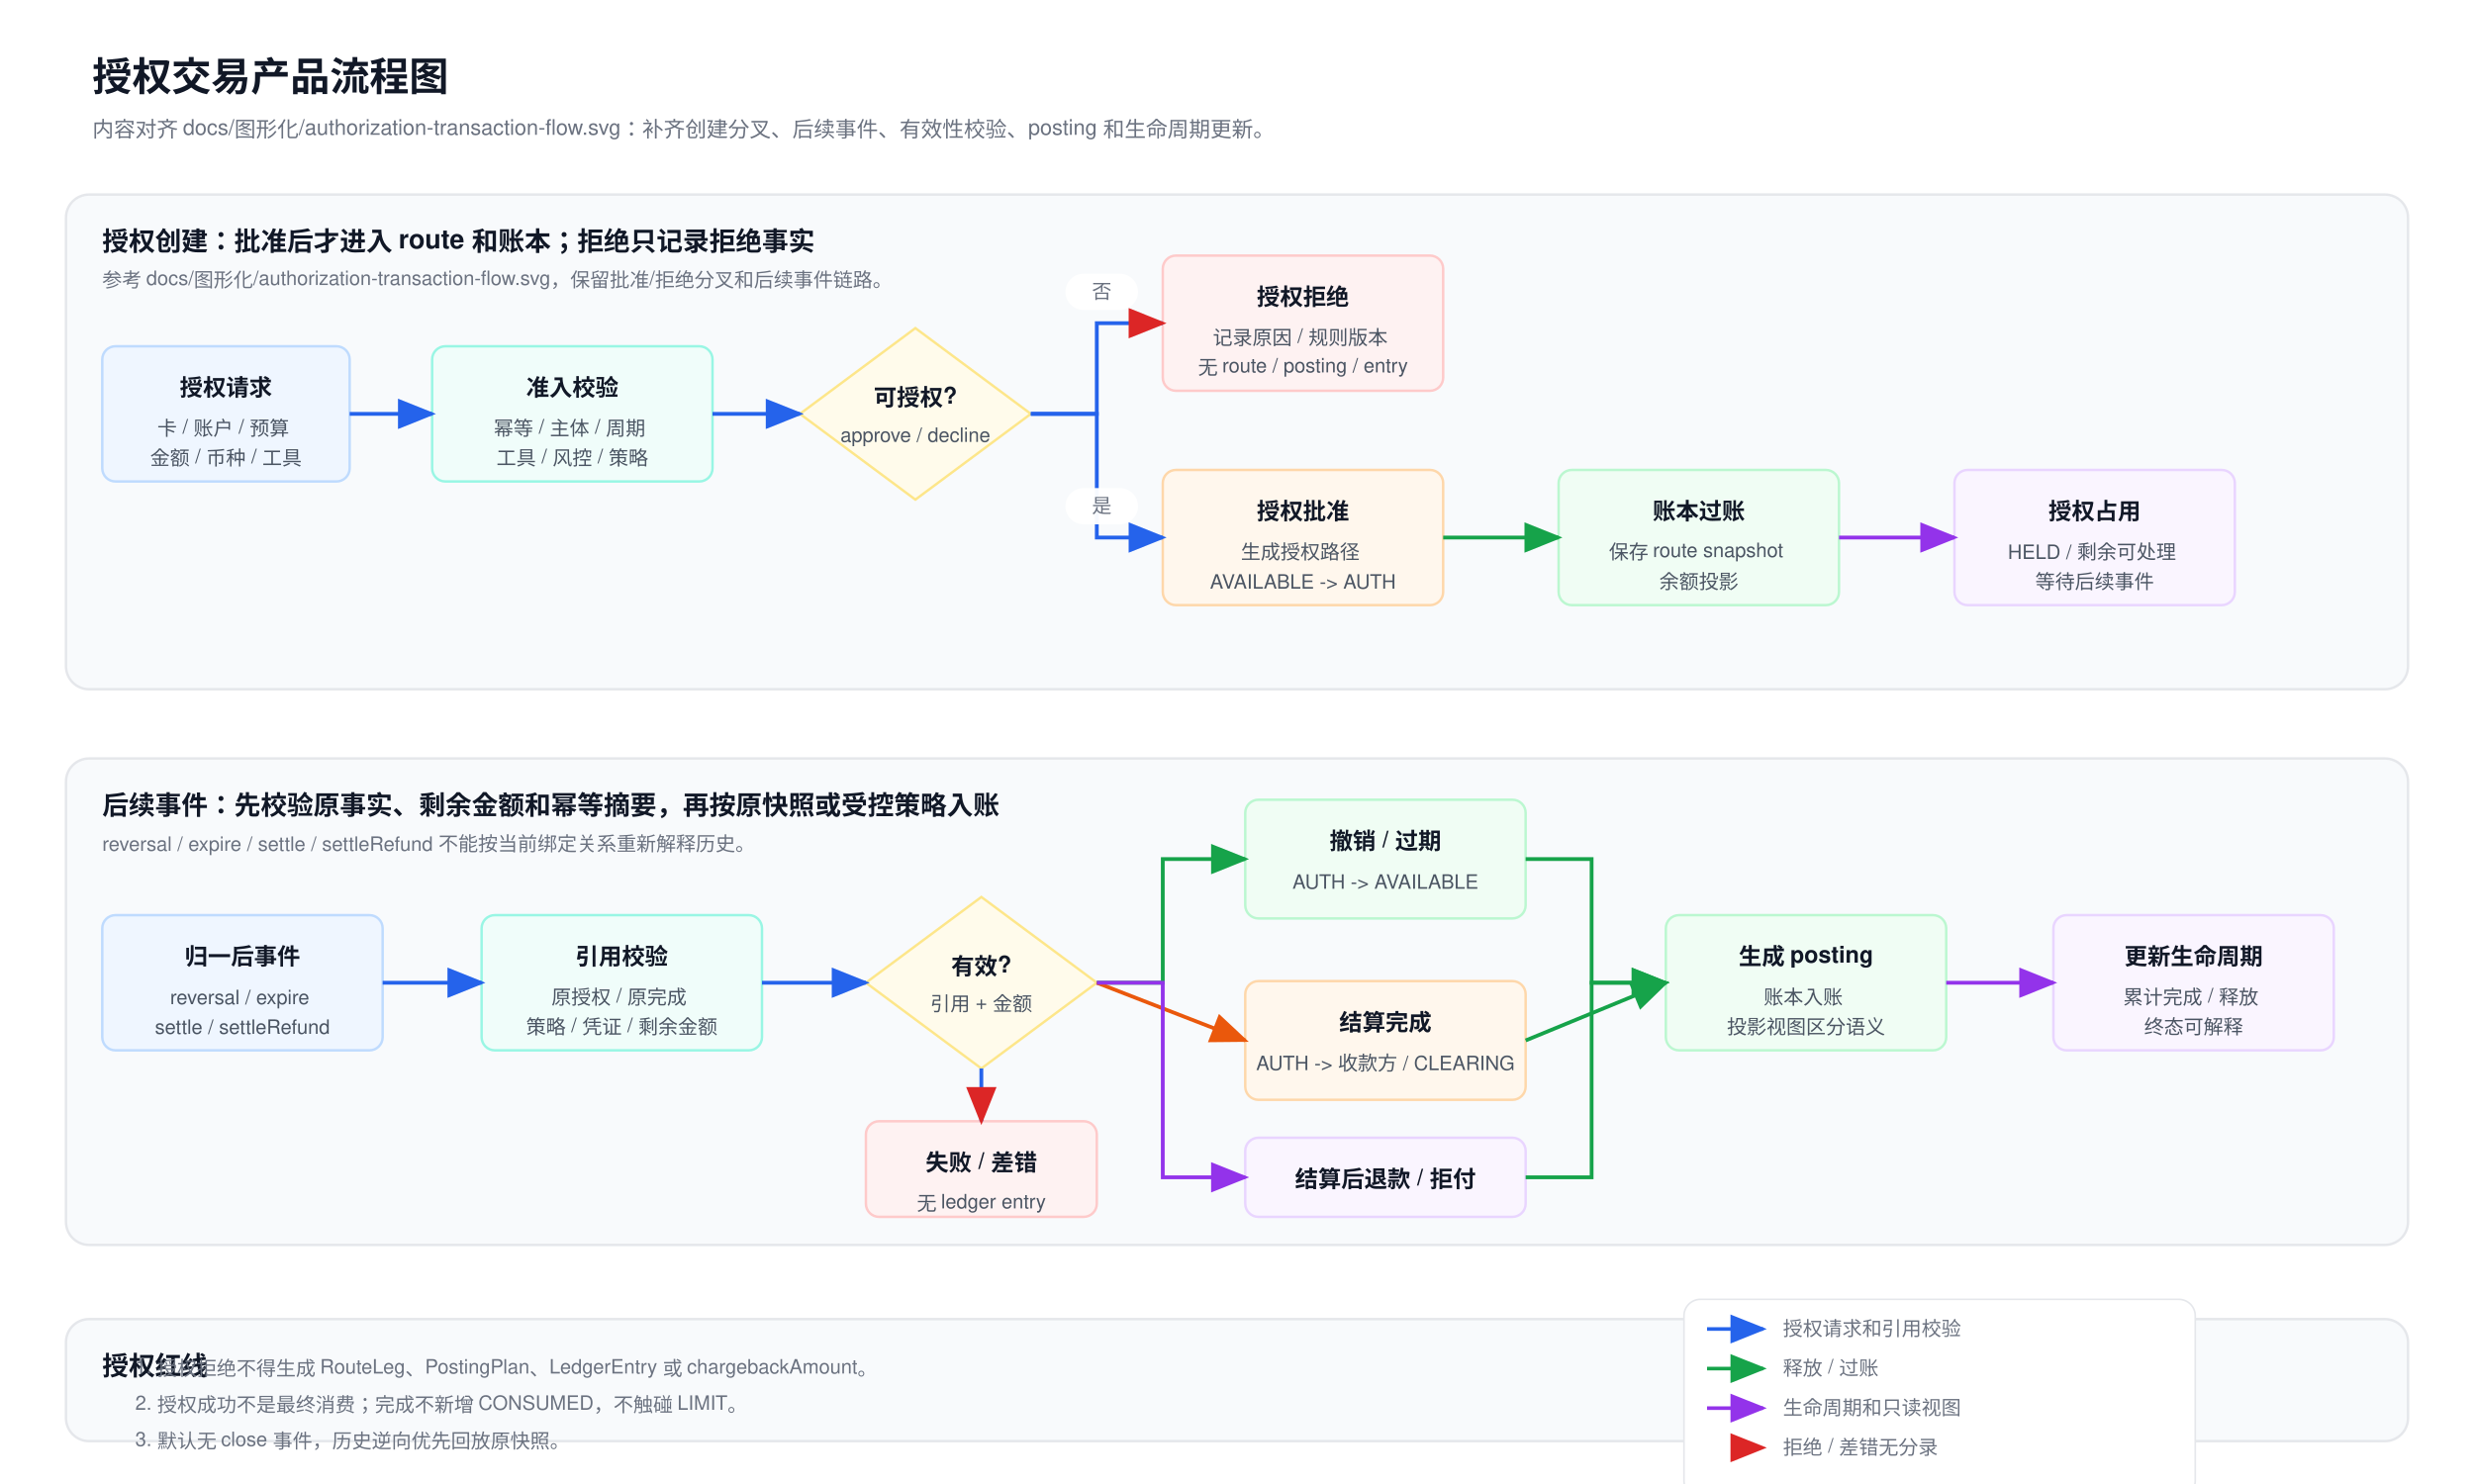
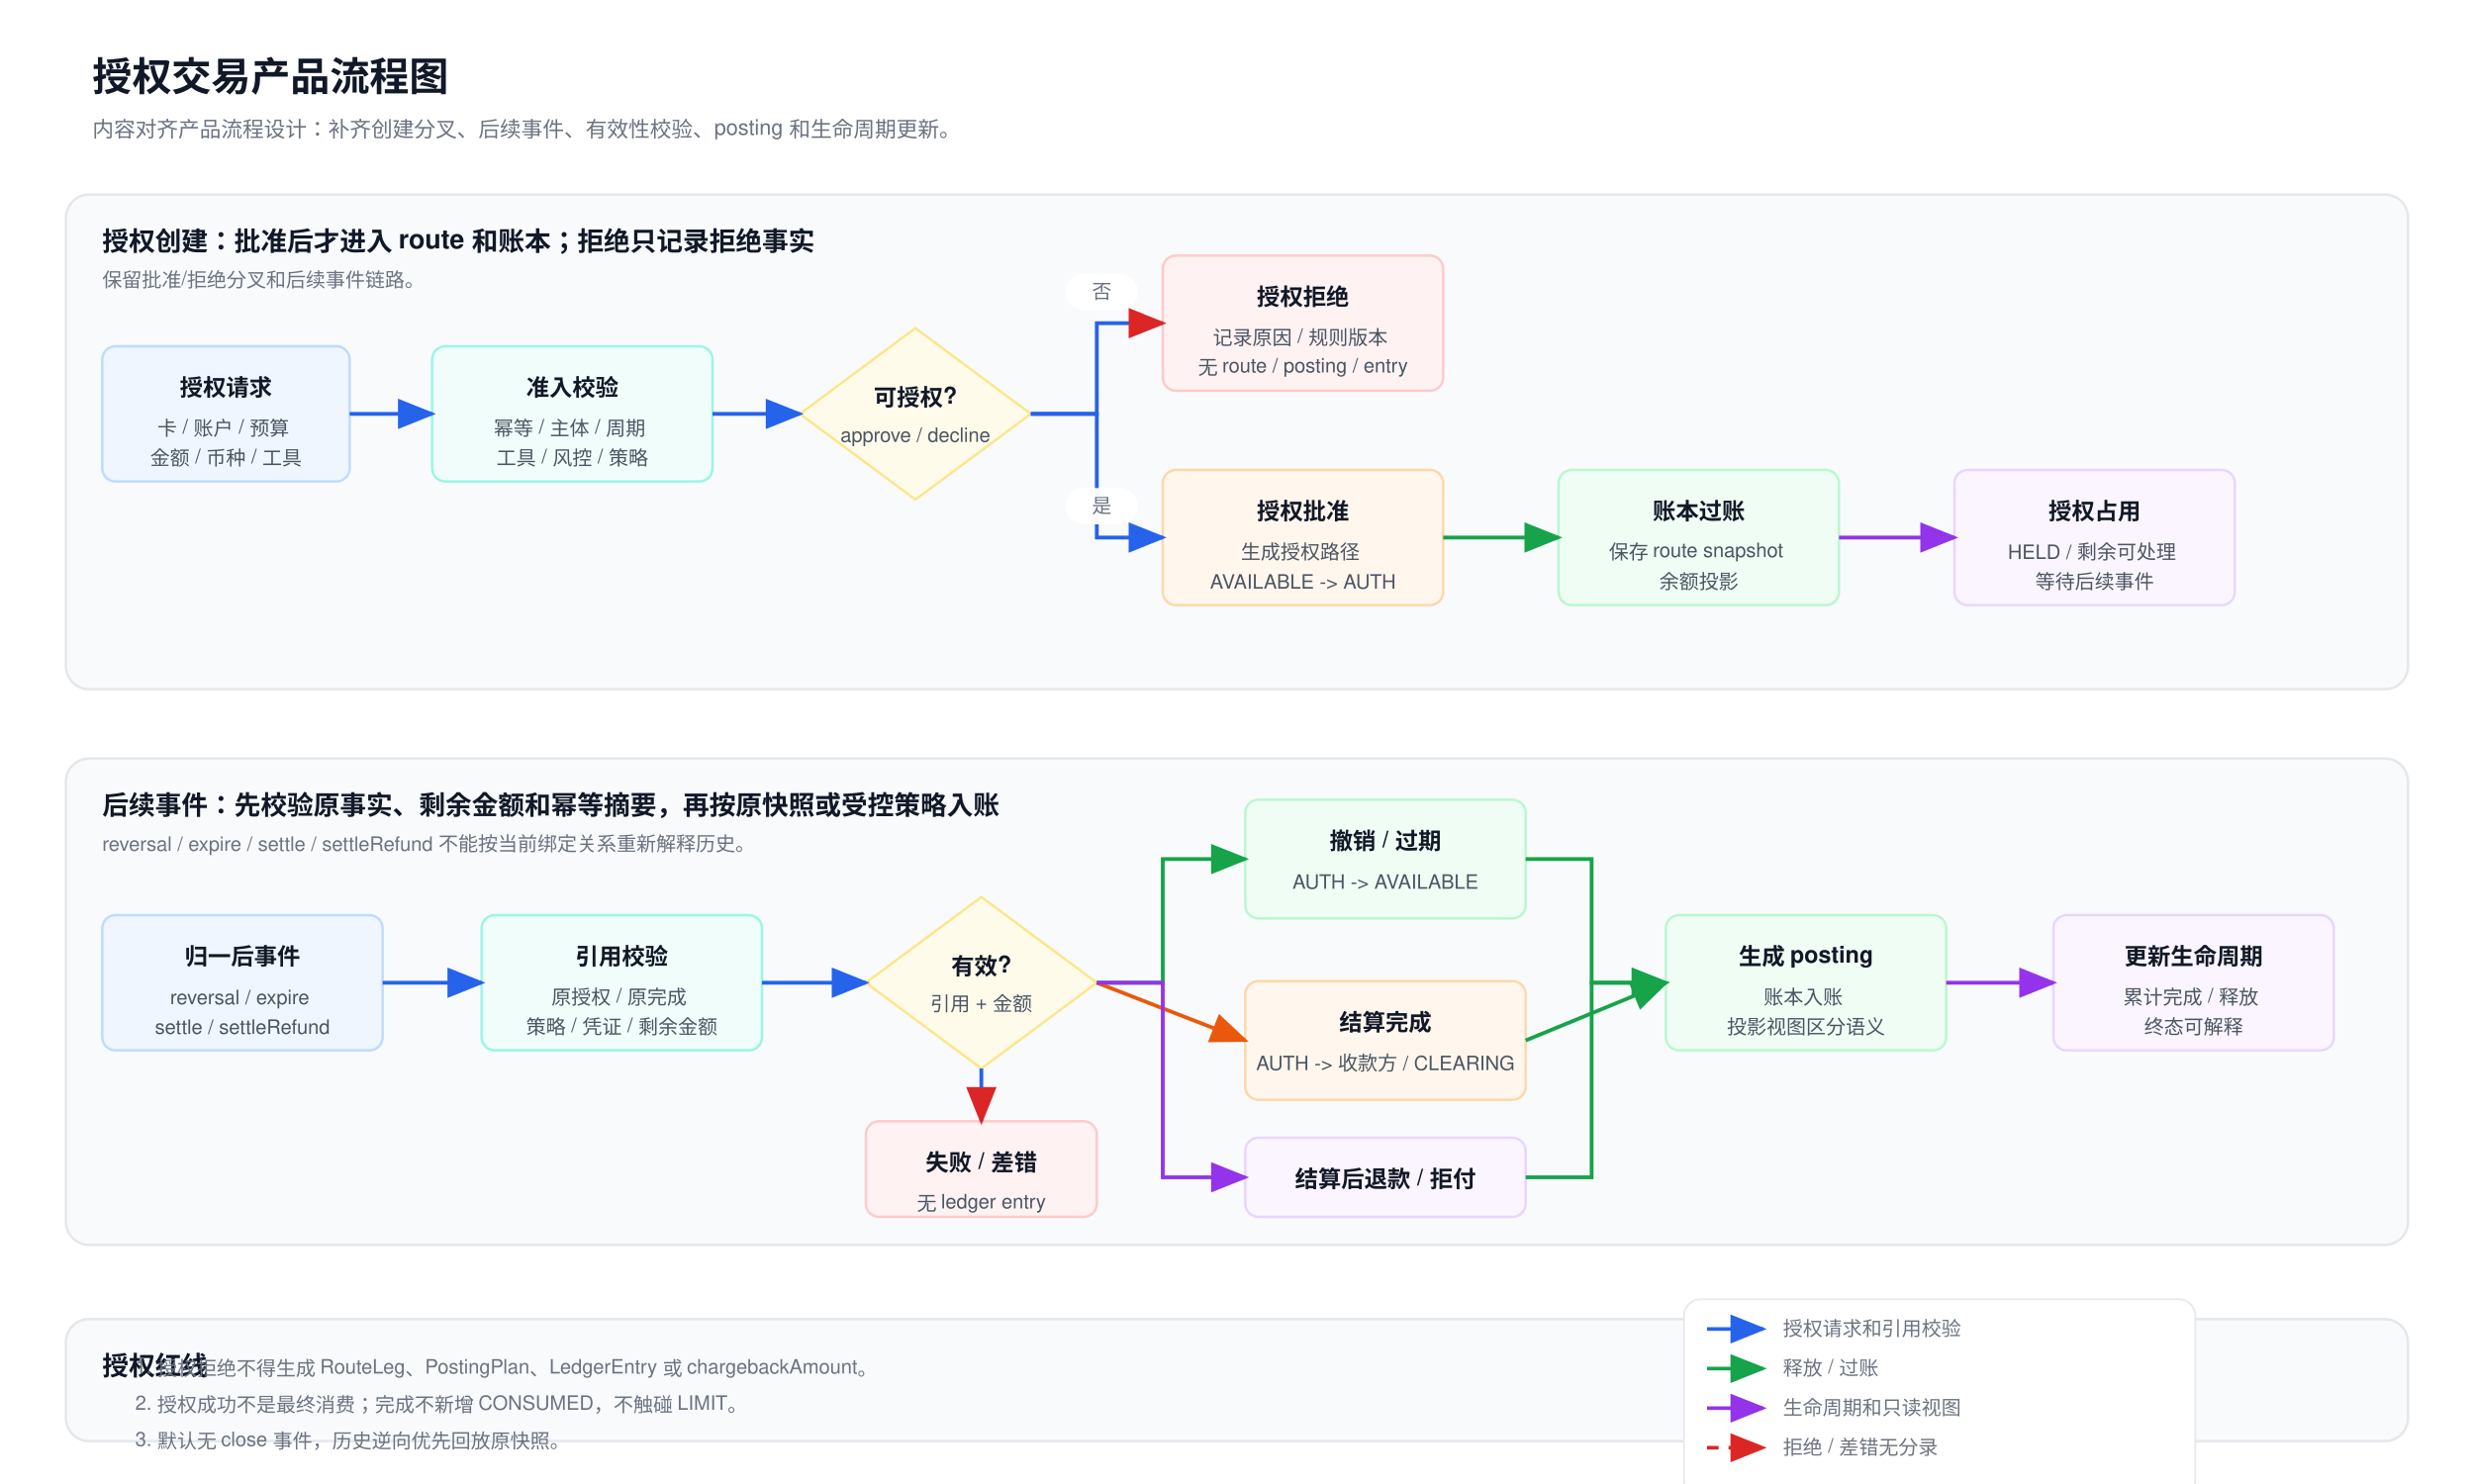
<svg xmlns="http://www.w3.org/2000/svg" viewBox="0 0 1500 900" width="1500" height="900" role="img" aria-label="授权交易产品流程图">
  <style>
text{font-family:"Helvetica Neue",Helvetica,Arial,"PingFang SC","Microsoft YaHei","Microsoft JhengHei",SimHei,sans-serif;fill:#111827}
.title{font-size:24px;font-weight:700}.subtitle{font-size:13px;fill:#6b7280}.section-title{font-size:16px;font-weight:700}.node-title{font-size:14px;font-weight:700}.node-sub{font-size:12px;fill:#4b5563}.small{font-size:12px;fill:#6b7280}.label{font-size:12px;fill:#6b7280}
</style>
  <defs>
    <marker id="arrow-blue" markerWidth="10" markerHeight="8" refX="9" refY="4" orient="auto">
      <polygon points="0 0, 10 4, 0 8" fill="#2563eb" />
    </marker>
    <marker id="arrow-green" markerWidth="10" markerHeight="8" refX="9" refY="4" orient="auto">
      <polygon points="0 0, 10 4, 0 8" fill="#16a34a" />
    </marker>
    <marker id="arrow-rose" markerWidth="10" markerHeight="8" refX="9" refY="4" orient="auto">
      <polygon points="0 0, 10 4, 0 8" fill="#dc2626" />
    </marker>
    <marker id="arrow-purple" markerWidth="10" markerHeight="8" refX="9" refY="4" orient="auto">
      <polygon points="0 0, 10 4, 0 8" fill="#9333ea" />
    </marker>
    <marker id="arrow-orange" markerWidth="10" markerHeight="8" refX="9" refY="4" orient="auto">
      <polygon points="0 0, 10 4, 0 8" fill="#ea580c" />
    </marker>
    <marker id="arrow-gray" markerWidth="10" markerHeight="8" refX="9" refY="4" orient="auto">
      <polygon points="0 0, 10 4, 0 8" fill="#64748b" />
    </marker>
    <marker id="arrow-teal" markerWidth="10" markerHeight="8" refX="9" refY="4" orient="auto">
      <polygon points="0 0, 10 4, 0 8" fill="#0891b2" />
    </marker>
  </defs>
  <rect width="1500" height="900" fill="#ffffff" />
  <text x="56" y="55" class="title">授权交易产品流程图</text>
-   <text x="56" y="83" class="subtitle">内容对齐 docs/图形化/authorization-transaction-flow.svg：补齐创建分叉、后续事件、有效性校验、posting 和生命周期更新。</text>
+   <text x="56" y="83" class="subtitle">内容对齐产品流程设计：补齐创建分叉、后续事件、有效性校验、posting 和生命周期更新。</text>
  <g>
    <rect x="40" y="118" width="1420" height="300" rx="14" fill="#f8fafc" stroke="#e5e7eb" stroke-width="1.5" />
    <text x="62" y="152" class="section-title">授权创建：批准后才进入 route 和账本；拒绝只记录拒绝事实</text>
-     <text x="62" y="174" class="small">参考 docs/图形化/authorization-transaction-flow.svg，保留批准/拒绝分叉和后续事件链路。</text>
+     <text x="62" y="174" class="small">保留批准/拒绝分叉和后续事件链路。</text>
  </g>
  <g>
    <rect x="62" y="210" width="150" height="82" rx="8" fill="#eff6ff" stroke="#bfdbfe" stroke-width="1.5" />
    <text x="137" y="240" text-anchor="middle" class="node-title">授权请求</text>
    <text x="137" y="264" text-anchor="middle" class="node-sub">
      <tspan x="137" dy="0">卡 / 账户 / 预算</tspan>
      <tspan x="137" dy="18">金额 / 币种 / 工具</tspan>
    </text>
  </g>
  <g>
    <rect x="262" y="210" width="170" height="82" rx="8" fill="#f0fdfa" stroke="#99f6e4" stroke-width="1.5" />
    <text x="347" y="240" text-anchor="middle" class="node-title">准入校验</text>
    <text x="347" y="264" text-anchor="middle" class="node-sub">
      <tspan x="347" dy="0">幂等 / 主体 / 周期</tspan>
      <tspan x="347" dy="18">工具 / 风控 / 策略</tspan>
    </text>
  </g>
  <g>
    <polygon points="555,199 625,251 555,303 485,251" fill="#fffbeb" stroke="#fde68a" stroke-width="1.5" />
    <text x="555" y="246" text-anchor="middle" class="node-title">可授权?</text>
    <text x="555" y="268" text-anchor="middle" class="node-sub">
      <tspan x="555" dy="0">approve / decline</tspan>
    </text>
  </g>
  <g>
    <rect x="705" y="155" width="170" height="82" rx="8" fill="#fef2f2" stroke="#fecaca" stroke-width="1.5" />
    <text x="790" y="185" text-anchor="middle" class="node-title">授权拒绝</text>
    <text x="790" y="209" text-anchor="middle" class="node-sub">
      <tspan x="790" dy="0">记录原因 / 规则版本</tspan>
      <tspan x="790" dy="18">无 route / posting / entry</tspan>
    </text>
  </g>
  <g>
    <rect x="705" y="285" width="170" height="82" rx="8" fill="#fff7ed" stroke="#fed7aa" stroke-width="1.5" />
    <text x="790" y="315" text-anchor="middle" class="node-title">授权批准</text>
    <text x="790" y="339" text-anchor="middle" class="node-sub">
      <tspan x="790" dy="0">生成授权路径</tspan>
      <tspan x="790" dy="18">AVAILABLE -&gt; AUTH</tspan>
    </text>
  </g>
  <g>
    <rect x="945" y="285" width="170" height="82" rx="8" fill="#f0fdf4" stroke="#bbf7d0" stroke-width="1.5" />
    <text x="1030" y="315" text-anchor="middle" class="node-title">账本过账</text>
    <text x="1030" y="339" text-anchor="middle" class="node-sub">
      <tspan x="1030" dy="0">保存 route snapshot</tspan>
      <tspan x="1030" dy="18">余额投影</tspan>
    </text>
  </g>
  <g>
    <rect x="1185" y="285" width="170" height="82" rx="8" fill="#faf5ff" stroke="#e9d5ff" stroke-width="1.5" />
    <text x="1270" y="315" text-anchor="middle" class="node-title">授权占用</text>
    <text x="1270" y="339" text-anchor="middle" class="node-sub">
      <tspan x="1270" dy="0">HELD / 剩余可处理</tspan>
      <tspan x="1270" dy="18">等待后续事件</tspan>
    </text>
  </g>
  <g>
    <line x1="212" y1="251" x2="262" y2="251" stroke="#2563eb" stroke-width="2.3" marker-end="url(#arrow-blue)" />
  </g>
  <g>
    <line x1="432" y1="251" x2="485" y2="251" stroke="#2563eb" stroke-width="2.3" marker-end="url(#arrow-blue)" />
  </g>
  <g>
    <path d="M 625 251 L 665 251 L 665 196 L 705 196" fill="none" stroke="#2563eb" stroke-width="2.3" marker-end="url(#arrow-rose)" />
    <rect x="646" y="166" width="44" height="22" rx="11" fill="#fff" opacity="0.96" />
    <text x="668" y="181" text-anchor="middle" class="label">否</text>
  </g>
  <g>
    <path d="M 625 251 L 665 251 L 665 326 L 705 326" fill="none" stroke="#2563eb" stroke-width="2.3" marker-end="url(#arrow-blue)" />
    <rect x="646" y="296" width="44" height="22" rx="11" fill="#fff" opacity="0.96" />
    <text x="668" y="311" text-anchor="middle" class="label">是</text>
  </g>
  <g>
    <line x1="875" y1="326" x2="945" y2="326" stroke="#16a34a" stroke-width="2.3" marker-end="url(#arrow-green)" />
  </g>
  <g>
    <line x1="1115" y1="326" x2="1185" y2="326" stroke="#9333ea" stroke-width="2.3" marker-end="url(#arrow-purple)" />
  </g>
  <g>
    <rect x="40" y="460" width="1420" height="295" rx="14" fill="#f8fafc" stroke="#e5e7eb" stroke-width="1.5" />
    <text x="62" y="494" class="section-title">后续事件：先校验原事实、剩余金额和幂等摘要，再按原快照或受控策略入账</text>
    <text x="62" y="516" class="small">reversal / expire / settle / settleRefund 不能按当前绑定关系重新解释历史。</text>
  </g>
  <g>
    <rect x="62" y="555" width="170" height="82" rx="8" fill="#eff6ff" stroke="#bfdbfe" stroke-width="1.5" />
    <text x="147" y="585" text-anchor="middle" class="node-title">归一后事件</text>
    <text x="147" y="609" text-anchor="middle" class="node-sub">
      <tspan x="147" dy="0">reversal / expire</tspan>
      <tspan x="147" dy="18">settle / settleRefund</tspan>
    </text>
  </g>
  <g>
    <rect x="292" y="555" width="170" height="82" rx="8" fill="#f0fdfa" stroke="#99f6e4" stroke-width="1.5" />
    <text x="377" y="585" text-anchor="middle" class="node-title">引用校验</text>
    <text x="377" y="609" text-anchor="middle" class="node-sub">
      <tspan x="377" dy="0">原授权 / 原完成</tspan>
      <tspan x="377" dy="18">策略 / 凭证 / 剩余金额</tspan>
    </text>
  </g>
  <g>
    <polygon points="595,544 665,596 595,648 525,596" fill="#fffbeb" stroke="#fde68a" stroke-width="1.5" />
    <text x="595" y="591" text-anchor="middle" class="node-title">有效?</text>
    <text x="595" y="613" text-anchor="middle" class="node-sub">
      <tspan x="595" dy="0">引用 + 金额</tspan>
    </text>
  </g>
  <g>
    <rect x="755" y="485" width="170" height="72" rx="8" fill="#f0fdf4" stroke="#bbf7d0" stroke-width="1.5" />
    <text x="840" y="515" text-anchor="middle" class="node-title">撤销 / 过期</text>
    <text x="840" y="539" text-anchor="middle" class="node-sub">
      <tspan x="840" dy="0">AUTH -&gt; AVAILABLE</tspan>
    </text>
  </g>
  <g>
    <rect x="755" y="595" width="170" height="72" rx="8" fill="#fff7ed" stroke="#fed7aa" stroke-width="1.5" />
    <text x="840" y="625" text-anchor="middle" class="node-title">结算完成</text>
    <text x="840" y="649" text-anchor="middle" class="node-sub">
      <tspan x="840" dy="0">AUTH -&gt; 收款方 / CLEARING</tspan>
    </text>
  </g>
  <g>
    <rect x="755" y="690" width="170" height="48" rx="8" fill="#faf5ff" stroke="#e9d5ff" stroke-width="1.5" />
    <text x="840" y="720" text-anchor="middle" class="node-title">结算后退款 / 拒付</text>
    <text x="840" y="744" text-anchor="middle" class="node-sub" />
  </g>
  <g>
    <rect x="1010" y="555" width="170" height="82" rx="8" fill="#f0fdf4" stroke="#bbf7d0" stroke-width="1.5" />
    <text x="1095" y="585" text-anchor="middle" class="node-title">生成 posting</text>
    <text x="1095" y="609" text-anchor="middle" class="node-sub">
      <tspan x="1095" dy="0">账本入账</tspan>
      <tspan x="1095" dy="18">投影视图区分语义</tspan>
    </text>
  </g>
  <g>
    <rect x="1245" y="555" width="170" height="82" rx="8" fill="#faf5ff" stroke="#e9d5ff" stroke-width="1.5" />
    <text x="1330" y="585" text-anchor="middle" class="node-title">更新生命周期</text>
    <text x="1330" y="609" text-anchor="middle" class="node-sub">
      <tspan x="1330" dy="0">累计完成 / 释放</tspan>
      <tspan x="1330" dy="18">终态可解释</tspan>
    </text>
  </g>
  <g>
    <rect x="525" y="680" width="140" height="58" rx="8" fill="#fef2f2" stroke="#fecaca" stroke-width="1.5" />
    <text x="595" y="710" text-anchor="middle" class="node-title">失败 / 差错</text>
    <text x="595" y="734" text-anchor="middle" class="node-sub">
      <tspan x="595" dy="0">无 ledger entry</tspan>
    </text>
  </g>
  <g>
    <line x1="232" y1="596" x2="292" y2="596" stroke="#2563eb" stroke-width="2.3" marker-end="url(#arrow-blue)" />
  </g>
  <g>
    <line x1="462" y1="596" x2="525" y2="596" stroke="#2563eb" stroke-width="2.3" marker-end="url(#arrow-blue)" />
  </g>
  <g>
    <line x1="595" y1="648" x2="595" y2="680" stroke="#2563eb" stroke-width="2.3" marker-end="url(#arrow-rose)" />
  </g>
  <g>
    <path d="M 665 596 L 705 596 L 705 521 L 755 521" fill="none" stroke="#16a34a" stroke-width="2.3" marker-end="url(#arrow-green)" />
  </g>
  <g>
    <line x1="665" y1="596" x2="755" y2="631" stroke="#ea580c" stroke-width="2.3" marker-end="url(#arrow-orange)" />
  </g>
  <g>
    <path d="M 665 596 L 705 596 L 705 714 L 755 714" fill="none" stroke="#9333ea" stroke-width="2.3" marker-end="url(#arrow-purple)" />
  </g>
  <g>
    <path d="M 925 521 L 965 521 L 965 596 L 1010 596" fill="none" stroke="#16a34a" stroke-width="2.3" marker-end="url(#arrow-green)" />
  </g>
  <g>
    <line x1="925" y1="631" x2="1010" y2="596" stroke="#16a34a" stroke-width="2.3" marker-end="url(#arrow-green)" />
  </g>
  <g>
    <path d="M 925 714 L 965 714 L 965 596 L 1010 596" fill="none" stroke="#16a34a" stroke-width="2.3" marker-end="url(#arrow-green)" />
  </g>
  <g>
    <line x1="1180" y1="596" x2="1245" y2="596" stroke="#9333ea" stroke-width="2.3" marker-end="url(#arrow-purple)" />
  </g>
  <g>
    <rect x="40" y="800" width="1420" height="74" rx="14" fill="#f8fafc" stroke="#e5e7eb" stroke-width="1.5" />
    <text x="62" y="834" class="section-title">授权红线</text>
  </g>
  <text x="82" y="833" text-anchor="start" class="small">
    <tspan x="82" dy="0">1. 授权拒绝不得生成 RouteLeg、PostingPlan、LedgerEntry 或 chargebackAmount。</tspan>
    <tspan x="82" dy="22">2. 授权成功不是最终消费；完成不新增 CONSUMED，不触碰 LIMIT。</tspan>
    <tspan x="82" dy="22">3. 默认无 close 事件，历史逆向优先回放原快照。</tspan>
  </text>
  <g transform="translate(1035,806)">
    <rect x="-14" y="-18" width="310" height="120" rx="10" fill="#fff" stroke="#e5e7eb" />
    <line x1="0" y1="0" x2="34" y2="0" stroke="#2563eb" stroke-width="2.2" marker-end="url(#arrow-blue)" />
    <text x="46" y="4" class="small">授权请求和引用校验</text>
    <line x1="0" y1="24" x2="34" y2="24" stroke="#16a34a" stroke-width="2.2" marker-end="url(#arrow-green)" />
    <text x="46" y="28" class="small">释放 / 过账</text>
    <line x1="0" y1="48" x2="34" y2="48" stroke="#9333ea" stroke-width="2.2" marker-end="url(#arrow-purple)" />
    <text x="46" y="52" class="small">生命周期和只读视图</text>
-     <line x1="0" y1="72" x2="34" y2="72" stroke="undefined" stroke-width="2.2" marker-end="url(#arrow-rose)" stroke-dasharray="7 6" />
+     <line x1="0" y1="72" x2="34" y2="72" stroke="#dc2626" stroke-width="2.2" marker-end="url(#arrow-rose)" stroke-dasharray="7 6" />
    <text x="46" y="76" class="small">拒绝 / 差错无分录</text>
  </g>
</svg>
